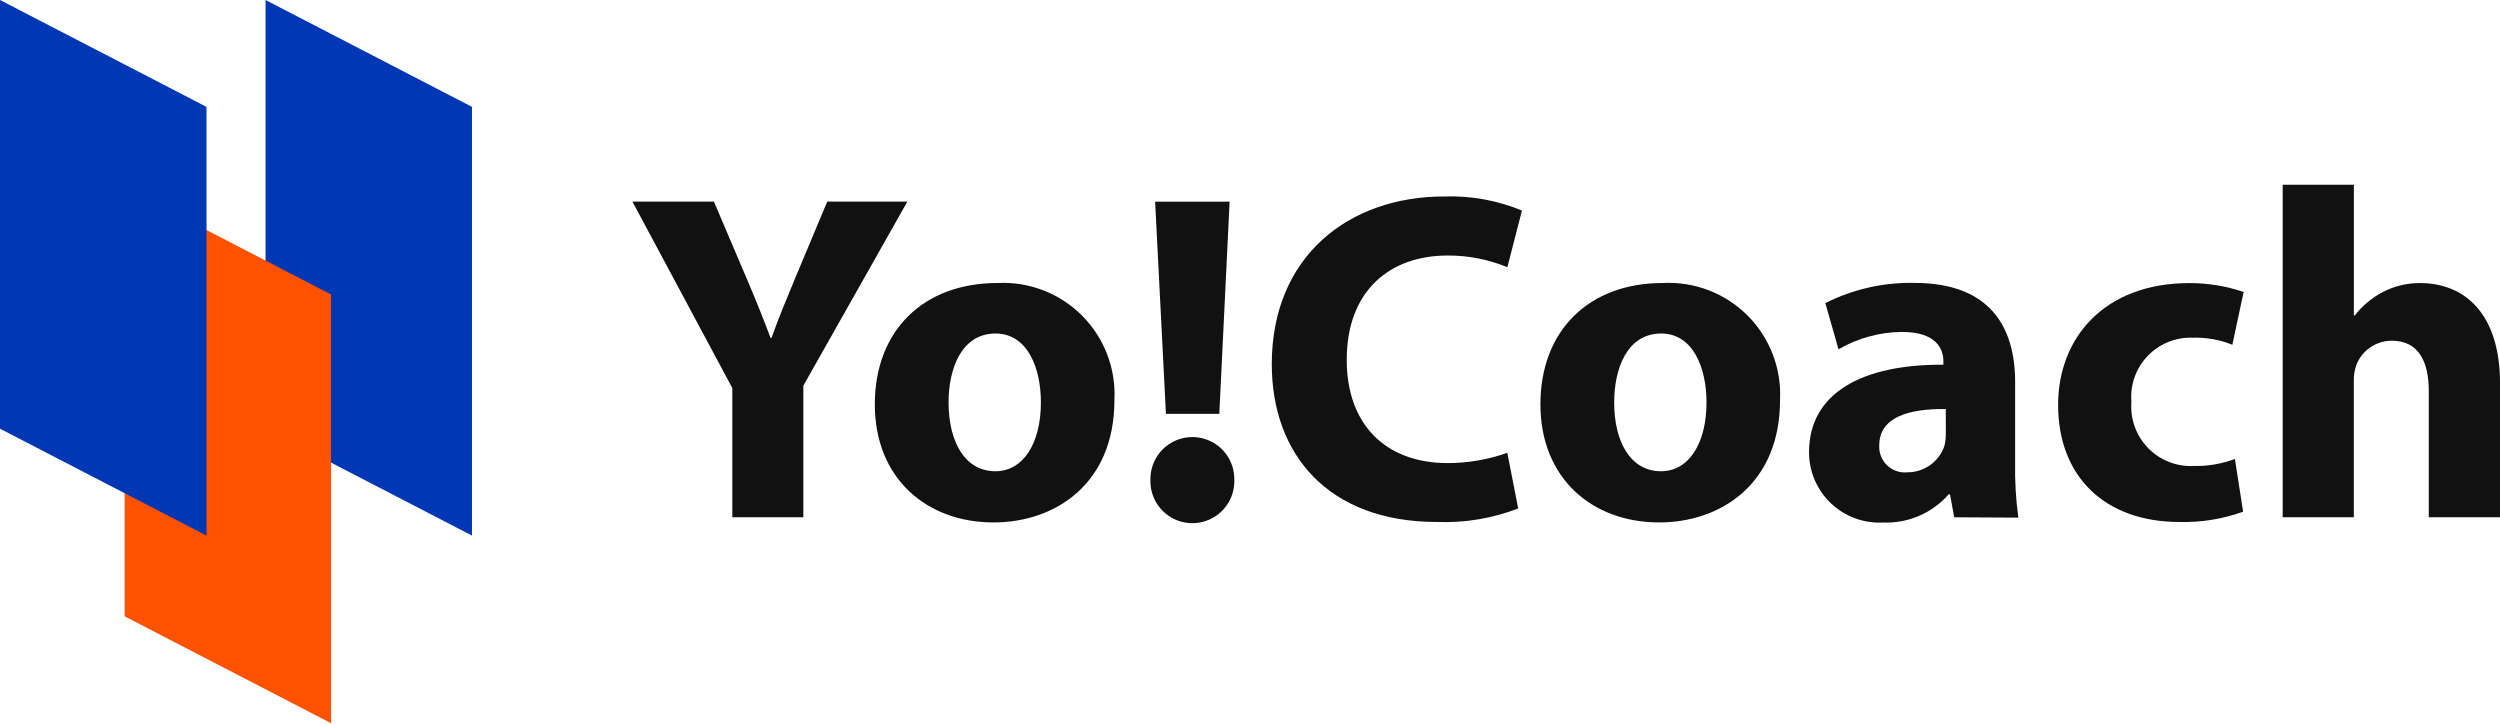
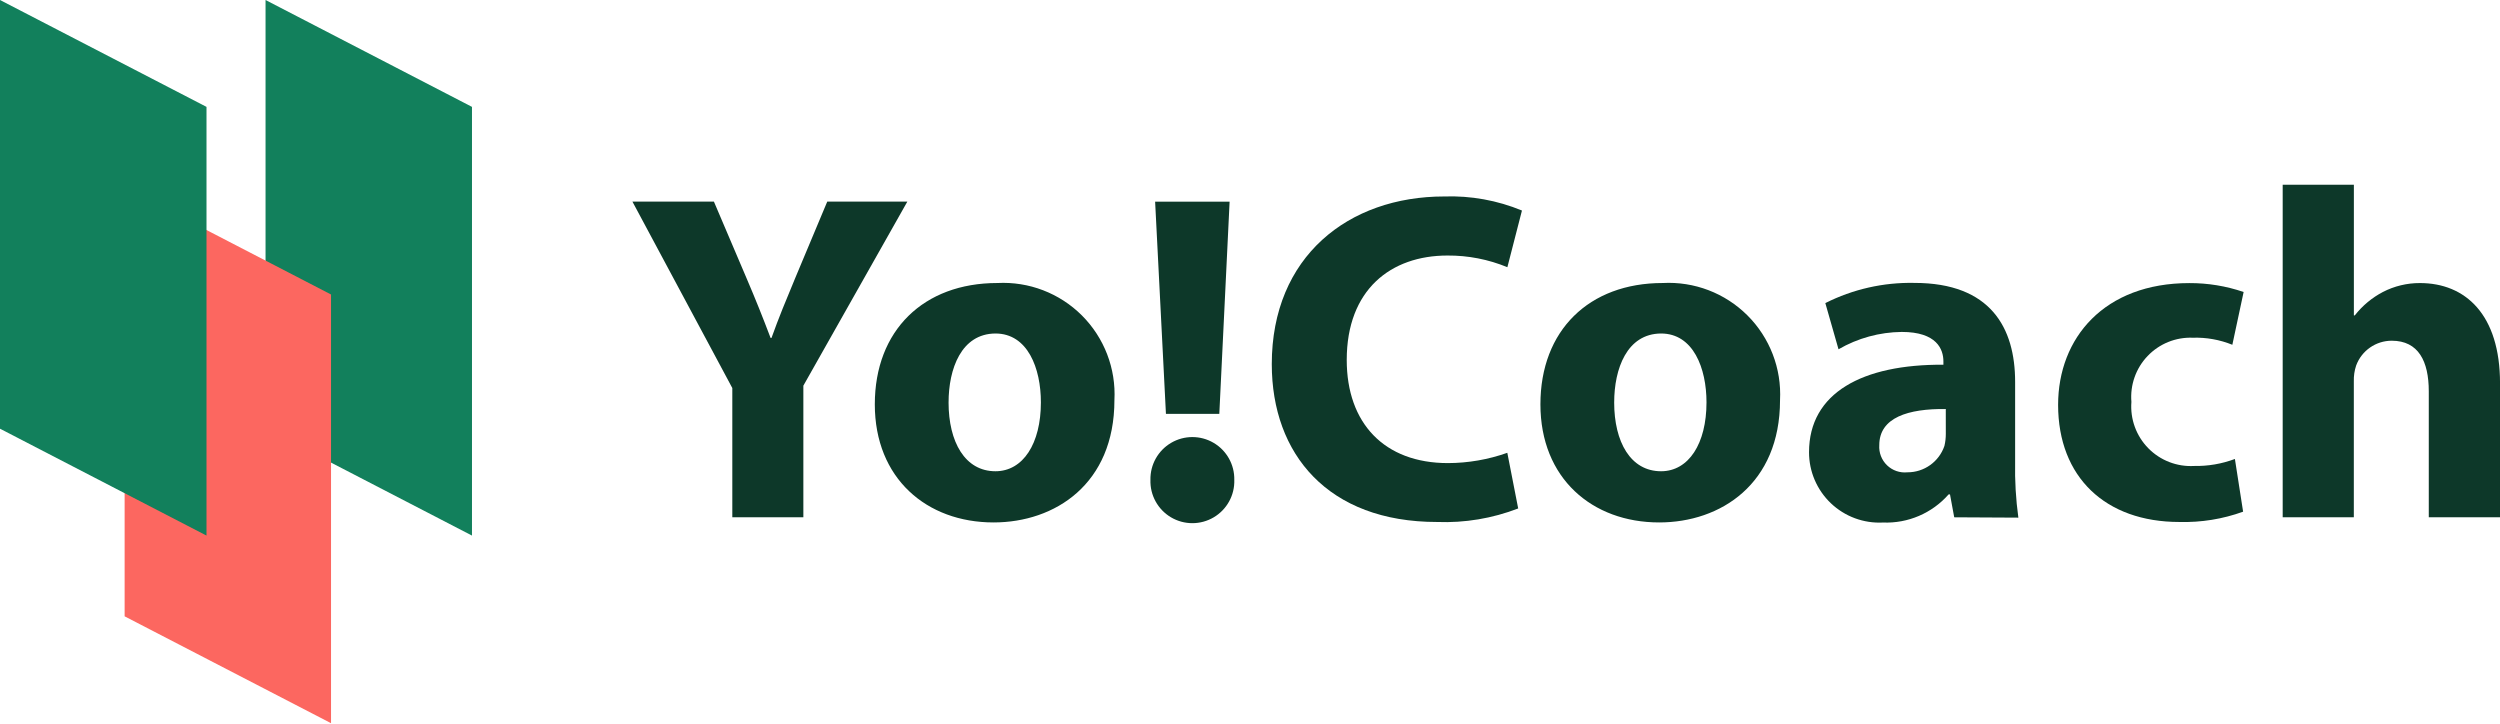
<svg xmlns="http://www.w3.org/2000/svg" width="160" height="46.285" viewBox="0 0 160 46.285">
  <defs>
-     <style>.a{fill:#111;}.b{fill:#0037b4;}.c{fill:#ff5200;}</style>
+     <style>.a{fill:#0D3829;}.b{fill:#12805C;}.c{fill:#FC6760;}</style>
  </defs>
  <path class="a" d="M102.253,50.764V42.492L95.86,30.56h5.215l2.069,4.856c.629,1.469,1.051,2.533,1.558,3.868h.059c.452-1.267.933-2.428,1.533-3.868l2.035-4.856h5.126L106.8,42.34v8.423Z" transform="translate(-55.385 -17.657)" />
  <path class="a" d="M147.935,50.4c0,5.367-3.8,7.828-7.735,7.828-4.286,0-7.6-2.821-7.6-7.558s3.125-7.765,7.841-7.765A7.13,7.13,0,0,1,147.935,50.4Zm-10.615.144c0,2.533,1.051,4.408,3,4.408,1.769,0,2.909-1.769,2.909-4.408,0-2.187-.844-4.408-2.909-4.408C138.131,46.149,137.321,48.4,137.321,50.548Z" transform="translate(-76.612 -24.792)" />
  <path class="a" d="M174.376,48.371a2.684,2.684,0,1,1,5.367,0,2.685,2.685,0,1,1-5.367,0Zm.992-4.222-.692-13.579h4.767l-.659,13.579Z" transform="translate(-100.748 -17.663)" />
  <path class="a" d="M208.54,49.747a13.018,13.018,0,0,1-5.189.866c-6.984,0-10.581-4.345-10.581-10.1,0-6.9,4.919-10.733,11.033-10.733a11.954,11.954,0,0,1,4.978.9l-.933,3.627a9.88,9.88,0,0,0-3.834-.747c-3.627,0-6.447,2.187-6.447,6.684,0,4.045,2.4,6.6,6.477,6.6a11.434,11.434,0,0,0,3.8-.659Z" transform="translate(-111.376 -17.206)" />
  <path class="a" d="M248.825,50.4c0,5.367-3.8,7.828-7.735,7.828-4.286,0-7.6-2.821-7.6-7.558s3.116-7.765,7.824-7.765A7.134,7.134,0,0,1,248.825,50.4Zm-10.615.144c0,2.533,1.051,4.408,3,4.408,1.769,0,2.909-1.769,2.909-4.408,0-2.187-.844-4.408-2.909-4.408C239.021,46.149,238.211,48.4,238.211,50.548Z" transform="translate(-134.903 -24.792)" />
  <path class="a" d="M283.5,57.873l-.27-1.465h-.089a5.308,5.308,0,0,1-4.2,1.8,4.5,4.5,0,0,1-4.733-4.5c0-3.8,3.416-5.633,8.6-5.6v-.211c0-.777-.422-1.887-2.664-1.887a8.238,8.238,0,0,0-4.049,1.11l-.844-2.956a12.1,12.1,0,0,1,5.7-1.292c4.885,0,6.447,2.88,6.447,6.333v5.122a23,23,0,0,0,.207,3.568Zm-.54-6.929c-2.4-.03-4.256.54-4.256,2.31a1.636,1.636,0,0,0,1.8,1.74,2.491,2.491,0,0,0,2.369-1.689,3.293,3.293,0,0,0,.089-.777Z" transform="translate(-158.43 -24.766)" />
  <path class="a" d="M323.8,57.54a11.1,11.1,0,0,1-4.075.659c-4.737,0-7.765-2.875-7.765-7.495,0-4.286,2.956-7.794,8.394-7.794a10.619,10.619,0,0,1,3.479.57l-.722,3.378a6.207,6.207,0,0,0-2.533-.452,3.793,3.793,0,0,0-3.927,4.108,3.811,3.811,0,0,0,4.015,4.1,7.051,7.051,0,0,0,2.609-.448Z" transform="translate(-180.241 -24.792)" />
  <path class="a" d="M346,28h4.556v8.364h.059a5.548,5.548,0,0,1,1.8-1.5,5.126,5.126,0,0,1,2.369-.57c2.909,0,5.126,2.01,5.126,6.418v8.571h-4.56v-8.06c0-1.921-.659-3.239-2.369-3.239a2.428,2.428,0,0,0-2.28,1.588,2.929,2.929,0,0,0-.148,1.018v8.694H346Z" transform="translate(-199.908 -16.178)" />
  <path class="b" d="M53.462,34.277,40.25,27.437V0L53.462,6.84Z" transform="translate(-23.255)" />
  <path class="c" d="M32.1,62.717,18.89,55.877V28.44L32.1,35.28Z" transform="translate(-10.914 -16.432)" />
  <path class="b" d="M13.216,34.277,0,27.437V0L13.216,6.84Z" />
</svg>
